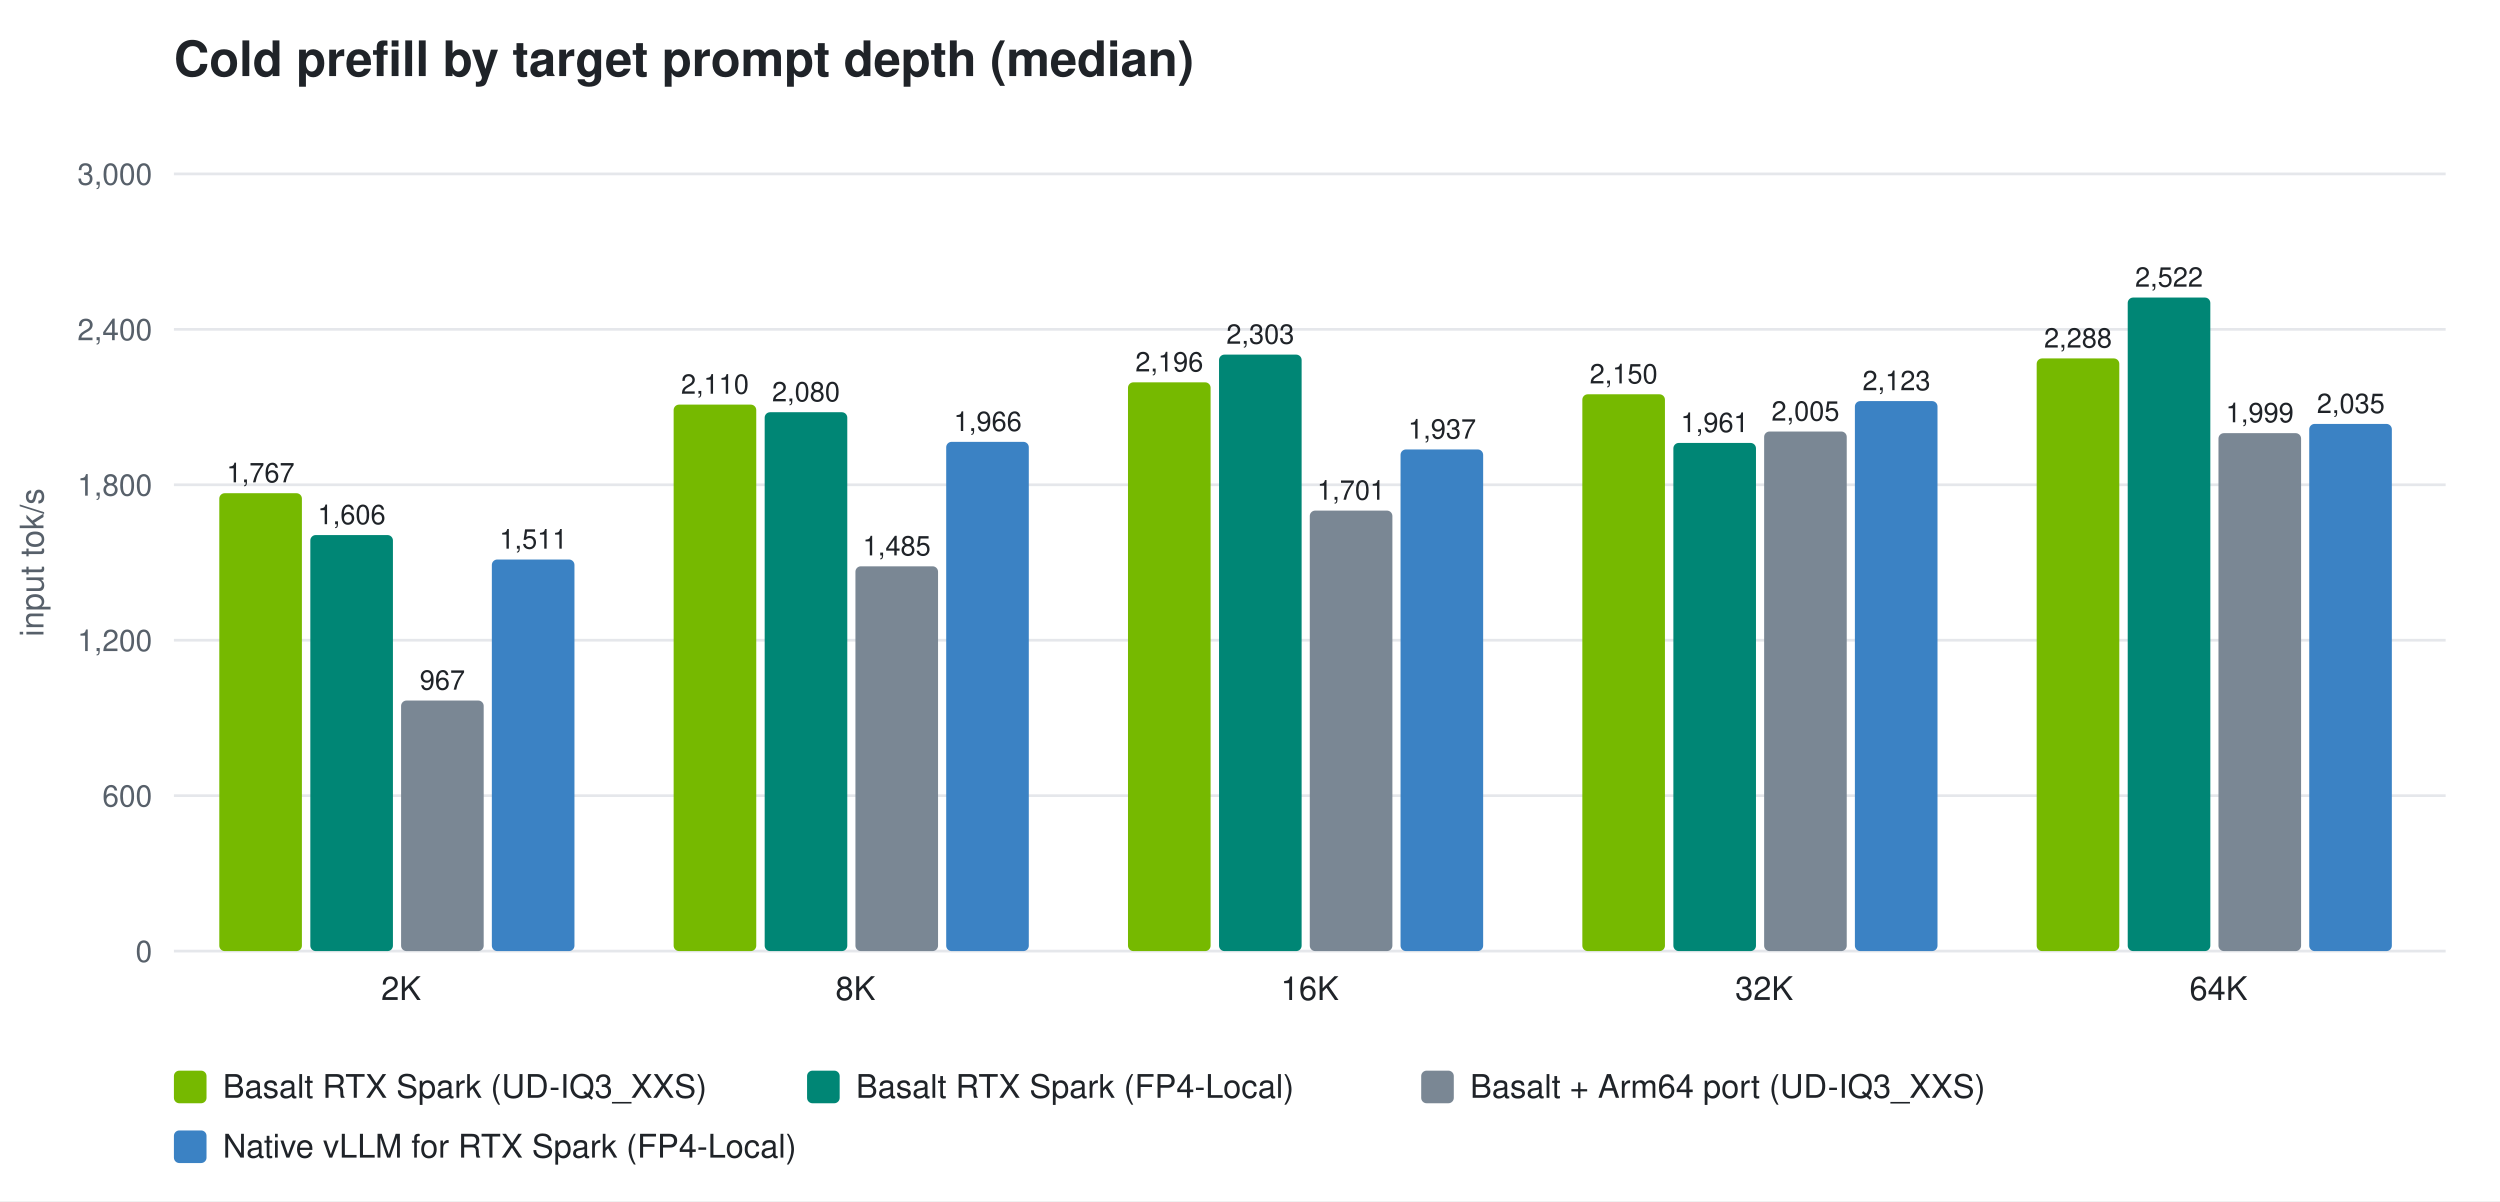
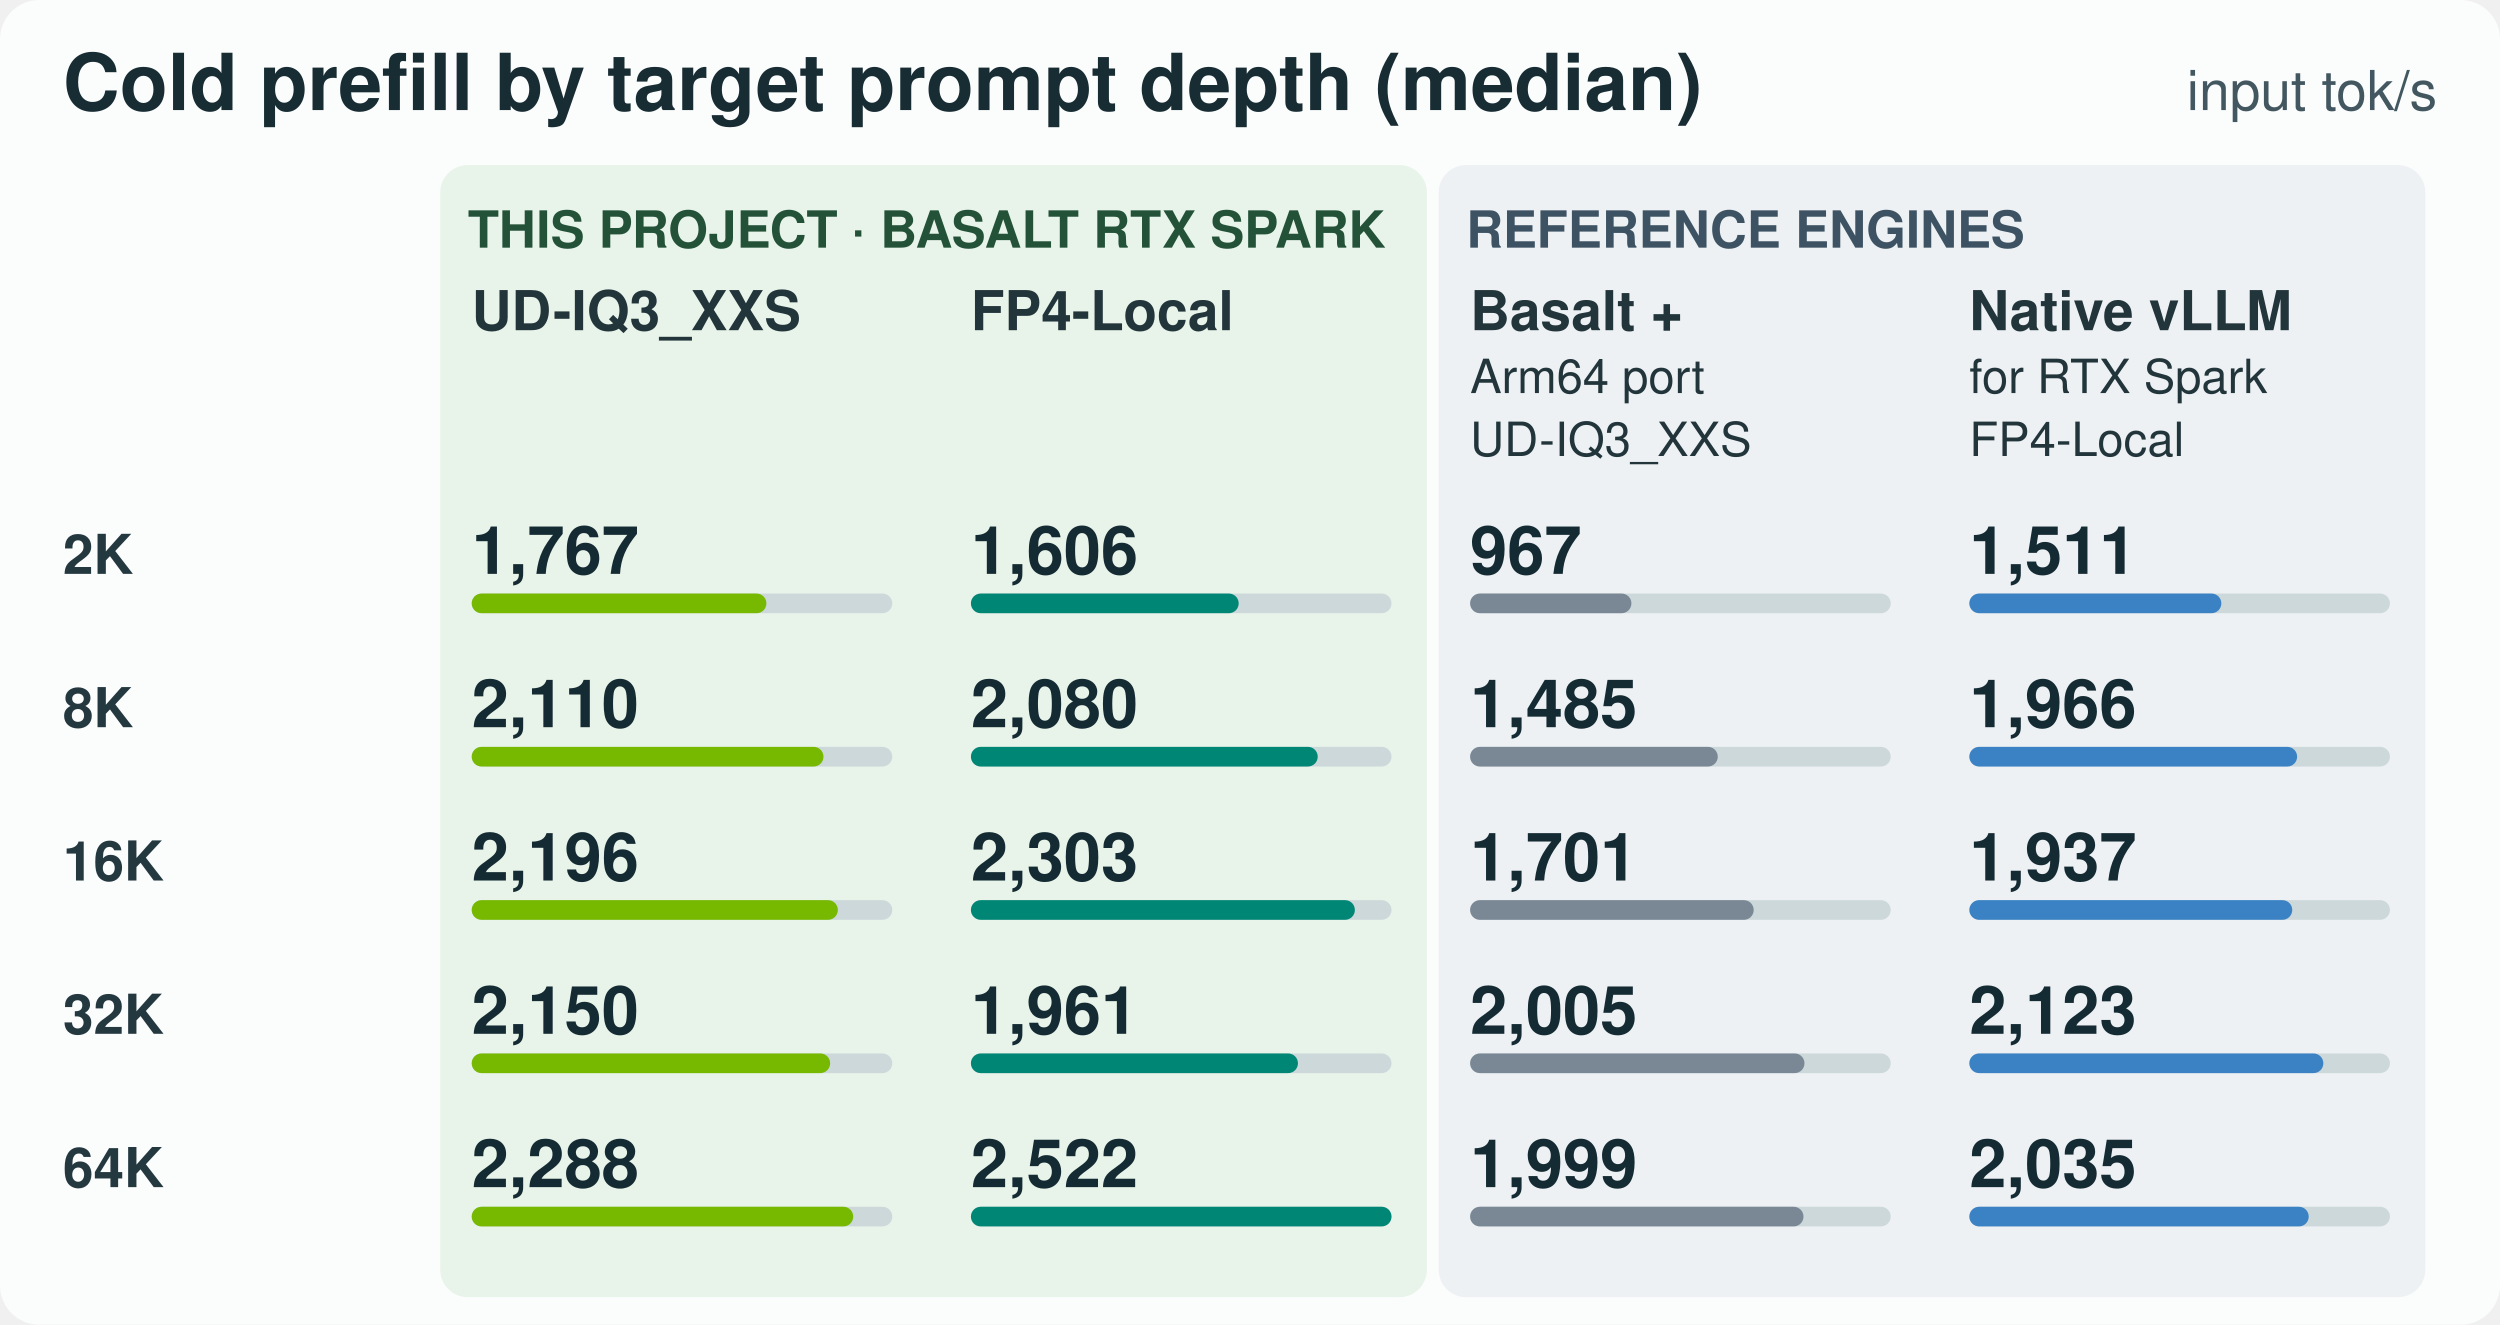
- <svg xmlns="http://www.w3.org/2000/svg" width="920" height="442" viewBox="0 0 920 442" font-family="Segoe UI, Helvetica, Arial, sans-serif">
-   <rect width="920" height="442" fill="#ffffff" />
-   <text x="64" y="28" font-size="18" font-weight="600" fill="#1f2328">Cold prefill by target prompt depth (median)</text>
-   <line x1="64" y1="350.0" x2="900" y2="350.0" stroke="#e5e7eb" />
-   <text x="56" y="354.0" font-size="11" text-anchor="end" fill="#57606a">0</text>
-   <line x1="64" y1="292.8" x2="900" y2="292.8" stroke="#e5e7eb" />
-   <text x="56" y="296.8" font-size="11" text-anchor="end" fill="#57606a">600</text>
-   <line x1="64" y1="235.6" x2="900" y2="235.6" stroke="#e5e7eb" />
-   <text x="56" y="239.6" font-size="11" text-anchor="end" fill="#57606a">1,200</text>
-   <line x1="64" y1="178.4" x2="900" y2="178.4" stroke="#e5e7eb" />
-   <text x="56" y="182.4" font-size="11" text-anchor="end" fill="#57606a">1,800</text>
-   <line x1="64" y1="121.2" x2="900" y2="121.2" stroke="#e5e7eb" />
-   <text x="56" y="125.2" font-size="11" text-anchor="end" fill="#57606a">2,400</text>
-   <line x1="64" y1="64.0" x2="900" y2="64.0" stroke="#e5e7eb" />
-   <text x="56" y="68.0" font-size="11" text-anchor="end" fill="#57606a">3,000</text>
-   <text x="16" y="207" font-size="12" fill="#57606a" transform="rotate(-90 16 207)" text-anchor="middle">input tok/s</text>
-   <rect x="80.7" y="181.5" width="30.4" height="168.5" rx="2" fill="#76B900" />
-   <text x="95.9" y="177.5" font-size="10" text-anchor="middle" fill="#1f2328">1,767</text>
-   <rect x="114.2" y="196.9" width="30.4" height="153.1" rx="2" fill="#008675" />
-   <text x="129.4" y="192.9" font-size="10" text-anchor="middle" fill="#1f2328">1,606</text>
-   <rect x="147.6" y="257.8" width="30.4" height="92.2" rx="2" fill="#7A8794" />
-   <text x="162.8" y="253.8" font-size="10" text-anchor="middle" fill="#1f2328">967</text>
-   <rect x="181.0" y="205.9" width="30.4" height="144.1" rx="2" fill="#3B82C4" />
-   <text x="196.3" y="201.9" font-size="10" text-anchor="middle" fill="#1f2328">1,511</text>
-   <text x="147.6" y="368" font-size="12" text-anchor="middle" fill="#1f2328">2K</text>
-   <rect x="247.9" y="148.9" width="30.4" height="201.1" rx="2" fill="#76B900" />
-   <text x="263.1" y="144.9" font-size="10" text-anchor="middle" fill="#1f2328">2,110</text>
-   <rect x="281.4" y="151.7" width="30.4" height="198.3" rx="2" fill="#008675" />
-   <text x="296.6" y="147.7" font-size="10" text-anchor="middle" fill="#1f2328">2,080</text>
-   <rect x="314.8" y="208.4" width="30.4" height="141.6" rx="2" fill="#7A8794" />
-   <text x="330.0" y="204.4" font-size="10" text-anchor="middle" fill="#1f2328">1,485</text>
-   <rect x="348.2" y="162.6" width="30.4" height="187.4" rx="2" fill="#3B82C4" />
-   <text x="363.5" y="158.6" font-size="10" text-anchor="middle" fill="#1f2328">1,966</text>
-   <text x="314.8" y="368" font-size="12" text-anchor="middle" fill="#1f2328">8K</text>
-   <rect x="415.1" y="140.7" width="30.4" height="209.3" rx="2" fill="#76B900" />
-   <text x="430.3" y="136.7" font-size="10" text-anchor="middle" fill="#1f2328">2,196</text>
-   <rect x="448.6" y="130.5" width="30.4" height="219.5" rx="2" fill="#008675" />
-   <text x="463.8" y="126.5" font-size="10" text-anchor="middle" fill="#1f2328">2,303</text>
-   <rect x="482.0" y="187.9" width="30.4" height="162.1" rx="2" fill="#7A8794" />
-   <text x="497.2" y="183.9" font-size="10" text-anchor="middle" fill="#1f2328">1,701</text>
-   <rect x="515.4" y="165.4" width="30.4" height="184.6" rx="2" fill="#3B82C4" />
-   <text x="530.7" y="161.4" font-size="10" text-anchor="middle" fill="#1f2328">1,937</text>
-   <text x="482.0" y="368" font-size="12" text-anchor="middle" fill="#1f2328">16K</text>
-   <rect x="582.3" y="145.1" width="30.4" height="204.9" rx="2" fill="#76B900" />
-   <text x="597.5" y="141.1" font-size="10" text-anchor="middle" fill="#1f2328">2,150</text>
-   <rect x="615.8" y="163.0" width="30.4" height="187.0" rx="2" fill="#008675" />
-   <text x="631.0" y="159.0" font-size="10" text-anchor="middle" fill="#1f2328">1,961</text>
-   <rect x="649.2" y="158.8" width="30.4" height="191.2" rx="2" fill="#7A8794" />
-   <text x="664.4" y="154.8" font-size="10" text-anchor="middle" fill="#1f2328">2,005</text>
-   <rect x="682.6" y="147.6" width="30.4" height="202.4" rx="2" fill="#3B82C4" />
-   <text x="697.9" y="143.6" font-size="10" text-anchor="middle" fill="#1f2328">2,123</text>
-   <text x="649.2" y="368" font-size="12" text-anchor="middle" fill="#1f2328">32K</text>
-   <rect x="749.5" y="131.9" width="30.4" height="218.1" rx="2" fill="#76B900" />
-   <text x="764.7" y="127.9" font-size="10" text-anchor="middle" fill="#1f2328">2,288</text>
-   <rect x="783.0" y="109.5" width="30.4" height="240.5" rx="2" fill="#008675" />
-   <text x="798.2" y="105.5" font-size="10" text-anchor="middle" fill="#1f2328">2,522</text>
-   <rect x="816.4" y="159.4" width="30.4" height="190.6" rx="2" fill="#7A8794" />
-   <text x="831.6" y="155.4" font-size="10" text-anchor="middle" fill="#1f2328">1,999</text>
-   <rect x="849.8" y="156.0" width="30.4" height="194.0" rx="2" fill="#3B82C4" />
-   <text x="865.1" y="152.0" font-size="10" text-anchor="middle" fill="#1f2328">2,035</text>
-   <text x="816.4" y="368" font-size="12" text-anchor="middle" fill="#1f2328">64K</text>
-   <rect x="64" y="394" width="12" height="12" rx="2" fill="#76B900" />
-   <text x="82" y="404" font-size="12" fill="#1f2328">Basalt RTX Spark (UD-IQ3_XXS)</text>
-   <rect x="297" y="394" width="12" height="12" rx="2" fill="#008675" />
-   <text x="315" y="404" font-size="12" fill="#1f2328">Basalt RTX Spark (FP4-Local)</text>
-   <rect x="523" y="394" width="12" height="12" rx="2" fill="#7A8794" />
-   <text x="541" y="404" font-size="12" fill="#1f2328">Basalt + Arm64 port (UD-IQ3_XXS)</text>
-   <rect x="64" y="416" width="12" height="12" rx="2" fill="#3B82C4" />
-   <text x="82" y="426" font-size="12" fill="#1f2328">Native vLLM for RTX Spark (FP4-Local)</text>
+ <svg xmlns="http://www.w3.org/2000/svg" width="636" height="337" viewBox="0 0 636 337" role="img" aria-labelledby="title desc" font-family="Segoe UI, Helvetica, Arial, sans-serif">
+   <rect width="636" height="337" rx="10" fill="#fbfcfc" />
+   <text x="16" y="28" font-size="20" font-weight="700" fill="#182c33">Cold prefill by target prompt depth (median)</text>
+   <text x="620" y="28" font-size="14" text-anchor="end" fill="#435760">input tok/s</text>
+   <rect x="112" y="42" width="251" height="288" rx="7" fill="#e8f4e9" />
+   <text x="119" y="63" font-size="13" font-weight="700" fill="#245239">THIS PROJECT · BASALT RTX SPARK</text>
+   <rect x="366" y="42" width="251" height="288" rx="7" fill="#edf1f4" />
+   <text x="373" y="63" font-size="13" font-weight="700" fill="#3d5363">REFERENCE ENGINES</text>
+   <text x="120" y="84" font-size="14" font-weight="600" fill="#22353b">UD-IQ3_XXS</text>
+   <text x="120" y="146" font-size="17" font-weight="600" fill="#152b33">1,767</text>
+   <rect x="120" y="151" width="107" height="5" rx="2.5" fill="#cdd8db" />
+   <rect x="120" y="151" width="74.97" height="5" rx="2.5" fill="#76B900" />
+   <text x="120" y="185" font-size="17" font-weight="600" fill="#152b33">2,110</text>
+   <rect x="120" y="190" width="107" height="5" rx="2.5" fill="#cdd8db" />
+   <rect x="120" y="190" width="89.49" height="5" rx="2.5" fill="#76B900" />
+   <text x="120" y="224" font-size="17" font-weight="600" fill="#152b33">2,196</text>
+   <rect x="120" y="229" width="107" height="5" rx="2.5" fill="#cdd8db" />
+   <rect x="120" y="229" width="93.15" height="5" rx="2.5" fill="#76B900" />
+   <text x="120" y="263" font-size="17" font-weight="600" fill="#152b33">2,150</text>
+   <rect x="120" y="268" width="107" height="5" rx="2.5" fill="#cdd8db" />
+   <rect x="120" y="268" width="91.19" height="5" rx="2.5" fill="#76B900" />
+   <text x="120" y="302" font-size="17" font-weight="600" fill="#152b33">2,288</text>
+   <rect x="120" y="307" width="107" height="5" rx="2.5" fill="#cdd8db" />
+   <rect x="120" y="307" width="97.06" height="5" rx="2.5" fill="#76B900" />
+   <text x="247" y="84" font-size="14" font-weight="600" fill="#22353b">FP4-Local</text>
+   <text x="247" y="146" font-size="17" font-weight="600" fill="#152b33">1,606</text>
+   <rect x="247" y="151" width="107" height="5" rx="2.5" fill="#cdd8db" />
+   <rect x="247" y="151" width="68.12" height="5" rx="2.5" fill="#008675" />
+   <text x="247" y="185" font-size="17" font-weight="600" fill="#152b33">2,080</text>
+   <rect x="247" y="190" width="107" height="5" rx="2.5" fill="#cdd8db" />
+   <rect x="247" y="190" width="88.23" height="5" rx="2.5" fill="#008675" />
+   <text x="247" y="224" font-size="17" font-weight="600" fill="#152b33">2,303</text>
+   <rect x="247" y="229" width="107" height="5" rx="2.5" fill="#cdd8db" />
+   <rect x="247" y="229" width="97.68" height="5" rx="2.5" fill="#008675" />
+   <text x="247" y="263" font-size="17" font-weight="600" fill="#152b33">1,961</text>
+   <rect x="247" y="268" width="107" height="5" rx="2.5" fill="#cdd8db" />
+   <rect x="247" y="268" width="83.20" height="5" rx="2.5" fill="#008675" />
+   <text x="247" y="302" font-size="17" font-weight="600" fill="#152b33">2,522</text>
+   <rect x="247" y="307" width="107" height="5" rx="2.5" fill="#cdd8db" />
+   <rect x="247" y="307" width="107.00" height="5" rx="2.5" fill="#008675" />
+   <text x="374" y="84" font-size="14" font-weight="600" fill="#22353b">Basalt +</text>
+   <text x="374" y="100" font-size="12" font-weight="400" fill="#22353b">Arm64 port</text>
+   <text x="374" y="116" font-size="12" font-weight="400" fill="#22353b">UD-IQ3_XXS</text>
+   <text x="374" y="146" font-size="17" font-weight="600" fill="#152b33">967</text>
+   <rect x="374" y="151" width="107" height="5" rx="2.5" fill="#cdd8db" />
+   <rect x="374" y="151" width="41.03" height="5" rx="2.5" fill="#7A8794" />
+   <text x="374" y="185" font-size="17" font-weight="600" fill="#152b33">1,485</text>
+   <rect x="374" y="190" width="107" height="5" rx="2.5" fill="#cdd8db" />
+   <rect x="374" y="190" width="63.00" height="5" rx="2.5" fill="#7A8794" />
+   <text x="374" y="224" font-size="17" font-weight="600" fill="#152b33">1,701</text>
+   <rect x="374" y="229" width="107" height="5" rx="2.5" fill="#cdd8db" />
+   <rect x="374" y="229" width="72.14" height="5" rx="2.5" fill="#7A8794" />
+   <text x="374" y="263" font-size="17" font-weight="600" fill="#152b33">2,005</text>
+   <rect x="374" y="268" width="107" height="5" rx="2.5" fill="#cdd8db" />
+   <rect x="374" y="268" width="85.06" height="5" rx="2.5" fill="#7A8794" />
+   <text x="374" y="302" font-size="17" font-weight="600" fill="#152b33">1,999</text>
+   <rect x="374" y="307" width="107" height="5" rx="2.5" fill="#cdd8db" />
+   <rect x="374" y="307" width="84.81" height="5" rx="2.5" fill="#7A8794" />
+   <text x="501" y="84" font-size="14" font-weight="600" fill="#22353b">Native vLLM</text>
+   <text x="501" y="100" font-size="12" font-weight="400" fill="#22353b">for RTX Spark</text>
+   <text x="501" y="116" font-size="12" font-weight="400" fill="#22353b">FP4-Local</text>
+   <text x="501" y="146" font-size="17" font-weight="600" fill="#152b33">1,511</text>
+   <rect x="501" y="151" width="107" height="5" rx="2.5" fill="#cdd8db" />
+   <rect x="501" y="151" width="64.11" height="5" rx="2.5" fill="#3B82C4" />
+   <text x="501" y="185" font-size="17" font-weight="600" fill="#152b33">1,966</text>
+   <rect x="501" y="190" width="107" height="5" rx="2.5" fill="#cdd8db" />
+   <rect x="501" y="190" width="83.39" height="5" rx="2.5" fill="#3B82C4" />
+   <text x="501" y="224" font-size="17" font-weight="600" fill="#152b33">1,937</text>
+   <rect x="501" y="229" width="107" height="5" rx="2.5" fill="#cdd8db" />
+   <rect x="501" y="229" width="82.15" height="5" rx="2.5" fill="#3B82C4" />
+   <text x="501" y="263" font-size="17" font-weight="600" fill="#152b33">2,123</text>
+   <rect x="501" y="268" width="107" height="5" rx="2.5" fill="#cdd8db" />
+   <rect x="501" y="268" width="90.06" height="5" rx="2.5" fill="#3B82C4" />
+   <text x="501" y="302" font-size="17" font-weight="600" fill="#152b33">2,035</text>
+   <rect x="501" y="307" width="107" height="5" rx="2.5" fill="#cdd8db" />
+   <rect x="501" y="307" width="86.34" height="5" rx="2.5" fill="#3B82C4" />
+   <text x="16" y="146" font-size="14" font-weight="600" fill="#243840">2K</text>
+   <text x="16" y="185" font-size="14" font-weight="600" fill="#243840">8K</text>
+   <text x="16" y="224" font-size="14" font-weight="600" fill="#243840">16K</text>
+   <text x="16" y="263" font-size="14" font-weight="600" fill="#243840">32K</text>
+   <text x="16" y="302" font-size="14" font-weight="600" fill="#243840">64K</text>
</svg>
